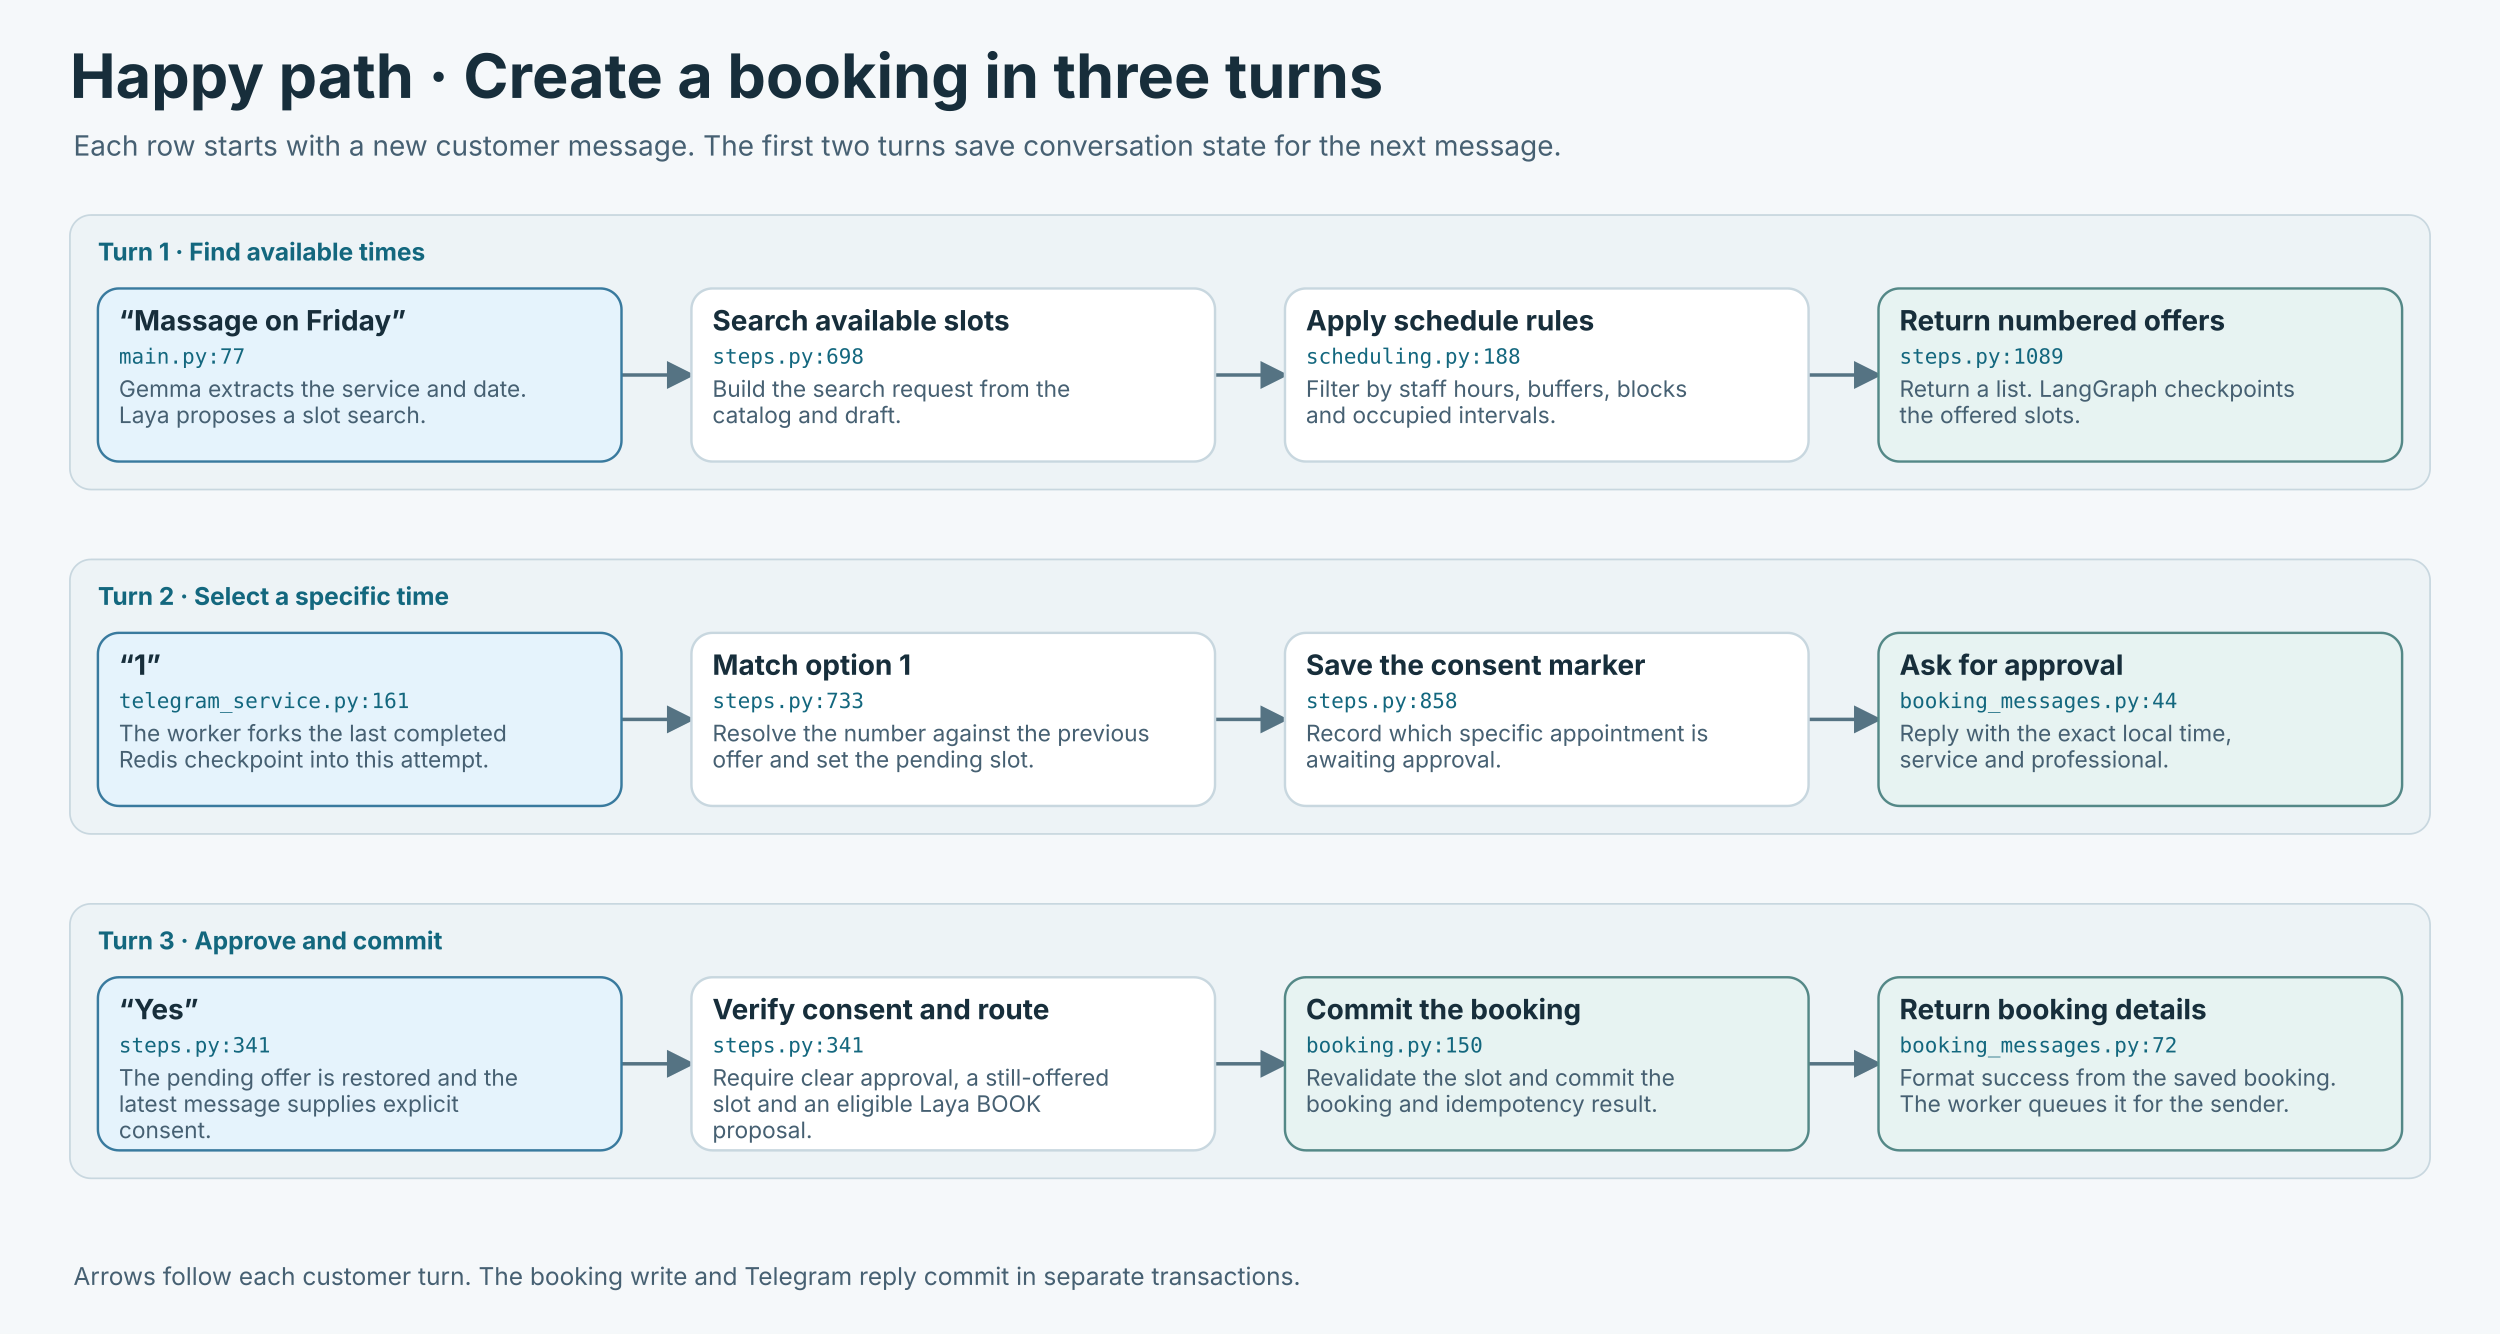
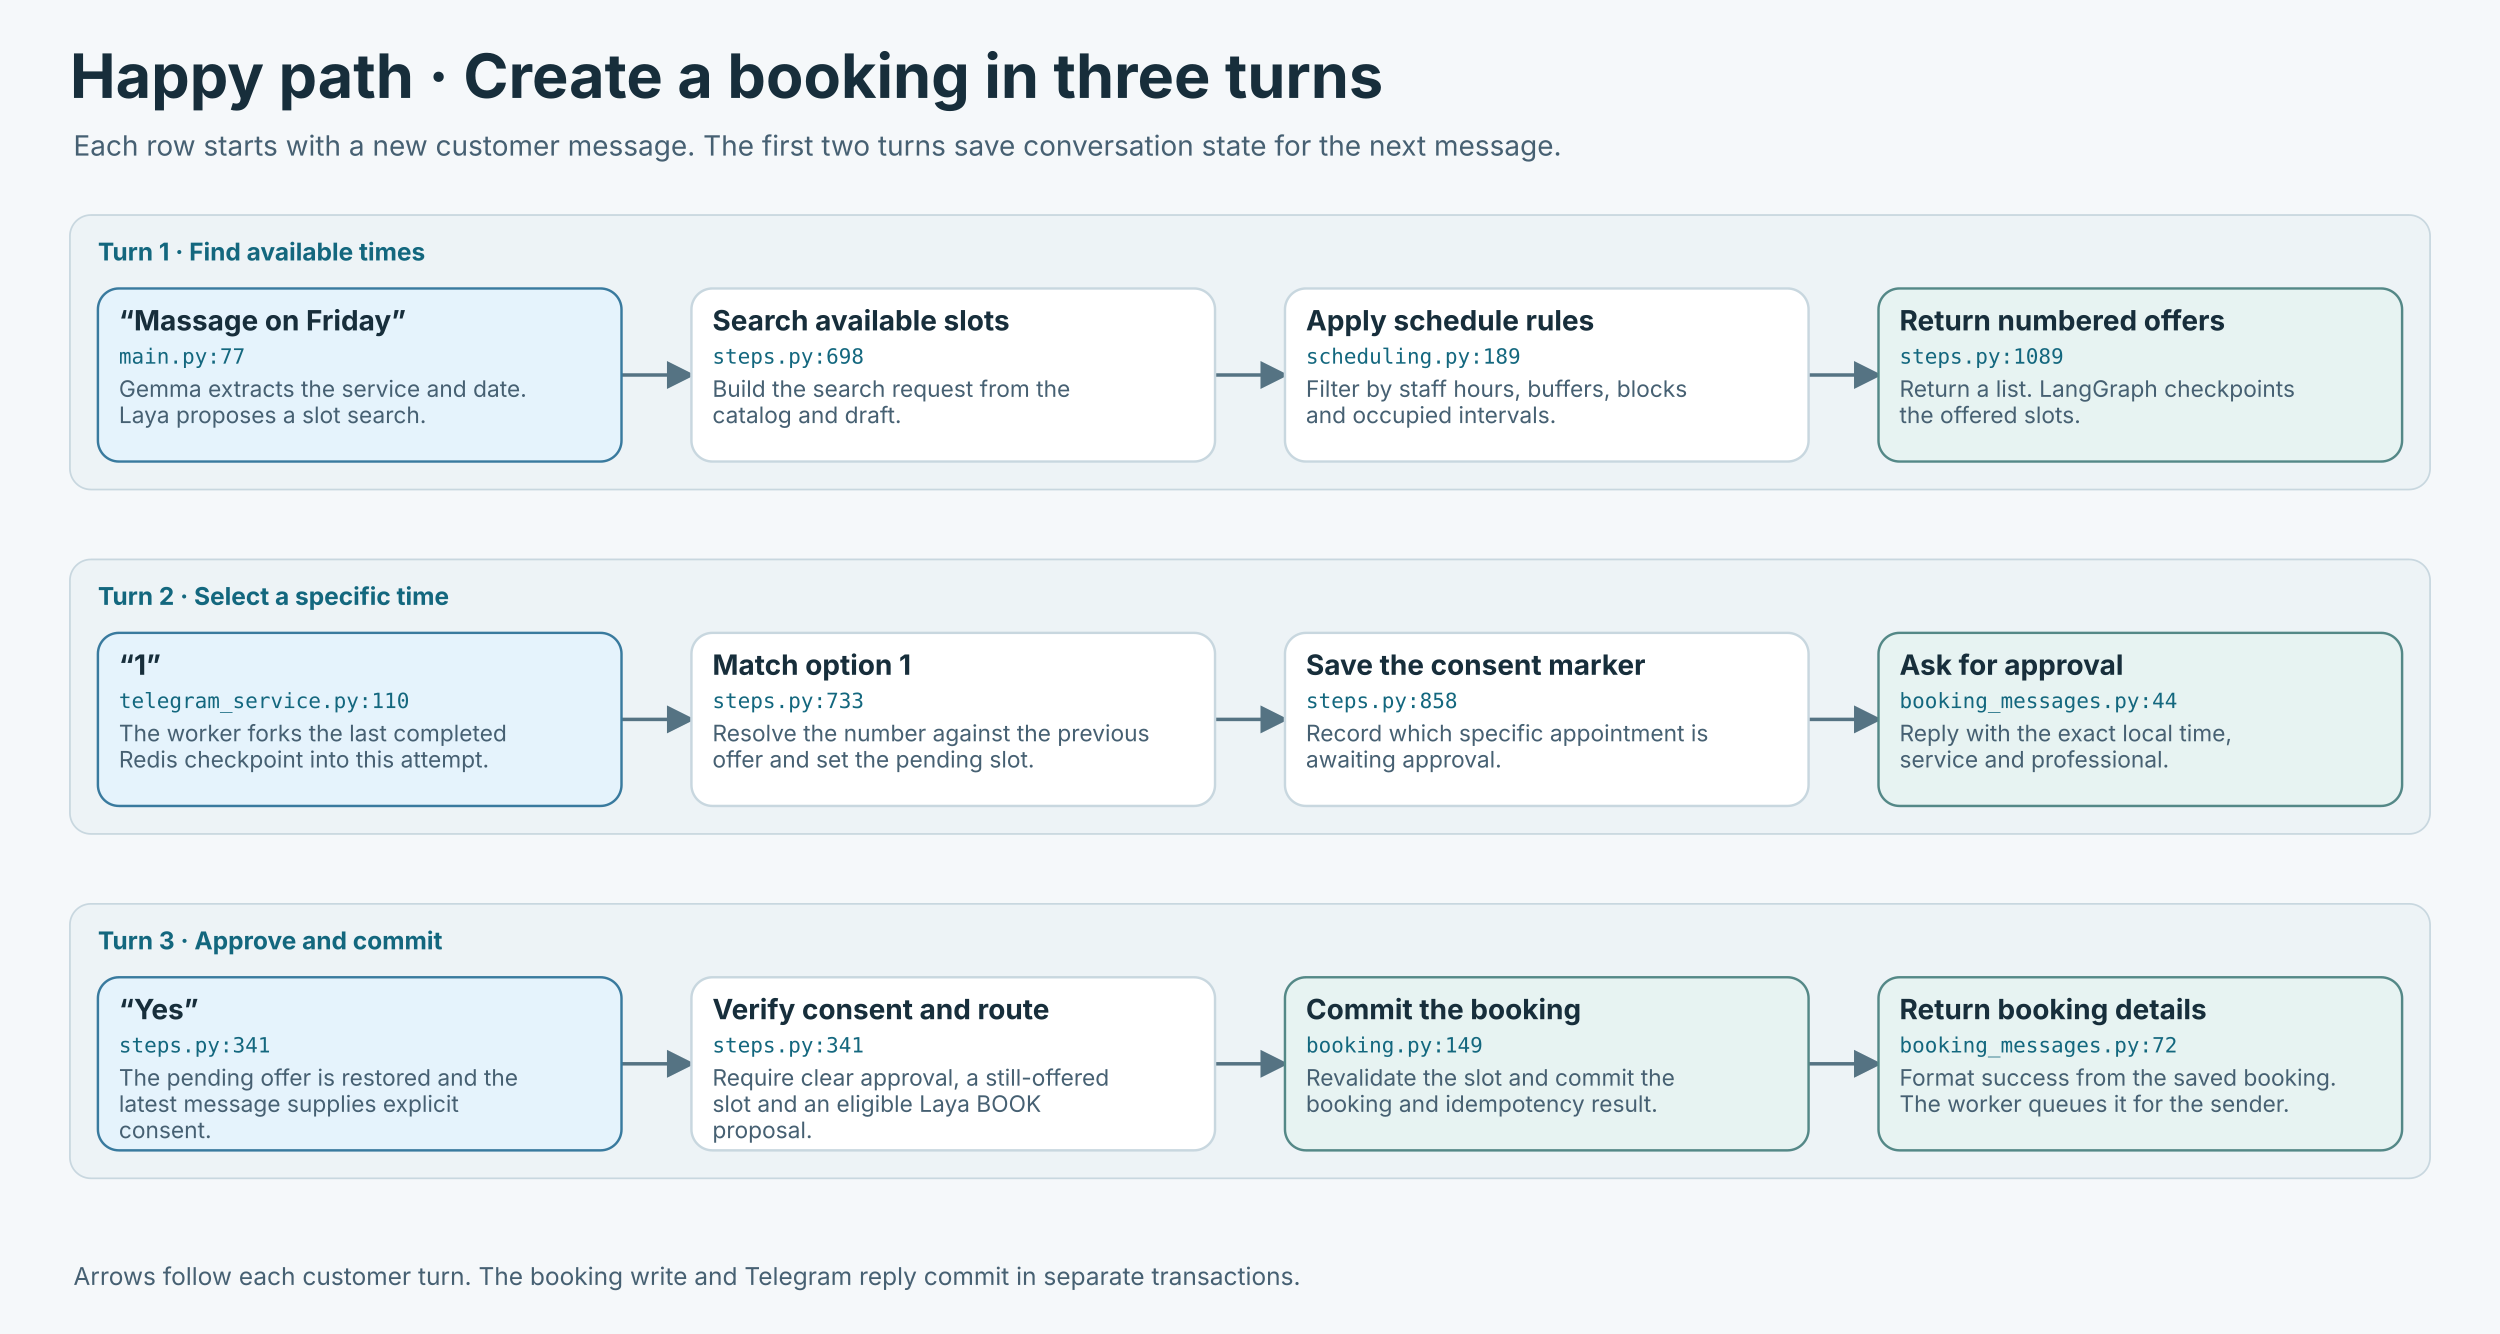
<svg xmlns="http://www.w3.org/2000/svg" viewBox="0 0 1430 763" width="1430" height="763" role="img" aria-label="Happy path · Create a booking in three turns">
  <rect x="0" y="0" width="1430" height="763" rx="0" fill="#f5f8fa" stroke="none" stroke-width="1" />
  <text x="40" y="56" fill="#172e3b" font-size="35" font-weight="700" font-family="system-ui, -apple-system, sans-serif">Happy path · Create a booking in three turns</text>
  <text x="42" y="89" fill="#466072" font-size="16" font-weight="400" font-family="system-ui, -apple-system, sans-serif">Each row starts with a new customer message. The first two turns save conversation state for the next message.</text>
  <defs>
    <marker id="arrow" markerWidth="8" markerHeight="8" refX="7" refY="4" orient="auto">
      <path d="M0 0L8 4L0 8Z" fill="#557383" />
    </marker>
  </defs>
  <rect x="40" y="123" width="1350" height="157" rx="12" fill="#edf3f6" stroke="#c8d7df" stroke-width="1" />
  <rect x="40" y="320" width="1350" height="157" rx="12" fill="#edf3f6" stroke="#c8d7df" stroke-width="1" />
  <rect x="40" y="517" width="1350" height="157" rx="12" fill="#edf3f6" stroke="#c8d7df" stroke-width="1" />
  <polyline points="355.5,214.5 395.5,214.5" stroke="#557383" stroke-width="2" fill="none" marker-end="url(#arrow)" data-from="request" data-to="search" data-kind="flow" />
  <polyline points="695.0,214.5 735.0,214.5" stroke="#557383" stroke-width="2" fill="none" marker-end="url(#arrow)" data-from="search" data-to="availability" data-kind="flow" />
  <polyline points="1034.5,214.5 1074.5,214.5" stroke="#557383" stroke-width="2" fill="none" marker-end="url(#arrow)" data-from="availability" data-to="offer" data-kind="flow" />
  <polyline points="355.5,411.5 395.5,411.5" stroke="#557383" stroke-width="2" fill="none" marker-end="url(#arrow)" data-from="choice" data-to="select" data-kind="flow" />
  <polyline points="695.0,411.5 735.0,411.5" stroke="#557383" stroke-width="2" fill="none" marker-end="url(#arrow)" data-from="select" data-to="prepare" data-kind="flow" />
  <polyline points="1034.5,411.5 1074.5,411.5" stroke="#557383" stroke-width="2" fill="none" marker-end="url(#arrow)" data-from="prepare" data-to="ask" data-kind="flow" />
  <polyline points="355.5,608.5 395.5,608.5" stroke="#557383" stroke-width="2" fill="none" marker-end="url(#arrow)" data-from="yes" data-to="gate" data-kind="flow" />
  <polyline points="695.0,608.5 735.0,608.5" stroke="#557383" stroke-width="2" fill="none" marker-end="url(#arrow)" data-from="gate" data-to="create" data-kind="flow" />
  <polyline points="1034.5,608.5 1074.5,608.5" stroke="#557383" stroke-width="2" fill="none" marker-end="url(#arrow)" data-from="create" data-to="done" data-kind="flow" />
  <rect x="55" y="131" width="239" height="25" rx="2" fill="#edf3f6" stroke="none" stroke-width="1" />
  <text x="56" y="149" fill="#13677e" font-size="14" font-weight="700" font-family="system-ui, -apple-system, sans-serif">Turn 1 · Find available times</text>
  <g id="request" data-source="app/main.py#telegram_webhook">
    <a href="../../app/main.py#L77">
      <rect x="56.0" y="165" width="299.5" height="99" rx="12" fill="#e5f3fc" stroke="#397a9e" stroke-width="1.4" />
      <text x="68.0" y="189" fill="#172e3b" font-size="16" font-weight="700" font-family="system-ui, -apple-system, sans-serif">“Massage on Friday”</text>
      <text x="68.0" y="208" fill="#13677e" font-size="12" font-weight="400" font-family="ui-monospace, Menlo, monospace">main.py:77</text>
      <text x="68.0" y="227" fill="#466072" font-size="13" font-weight="400" font-family="system-ui, -apple-system, sans-serif">Gemma extracts the service and date.</text>
      <text x="68.0" y="242" fill="#466072" font-size="13" font-weight="400" font-family="system-ui, -apple-system, sans-serif">Laya proposes a slot search.</text>
    </a>
  </g>
  <g id="search" data-source="app/graph/steps.py#search">
    <a href="../../app/graph/steps.py#L698">
      <rect x="395.5" y="165" width="299.5" height="99" rx="12" fill="#ffffff" stroke="#c8d7df" stroke-width="1.4" />
      <text x="407.5" y="189" fill="#172e3b" font-size="16" font-weight="700" font-family="system-ui, -apple-system, sans-serif">Search available slots</text>
      <text x="407.5" y="208" fill="#13677e" font-size="12" font-weight="400" font-family="ui-monospace, Menlo, monospace">steps.py:698</text>
      <text x="407.5" y="227" fill="#466072" font-size="13" font-weight="400" font-family="system-ui, -apple-system, sans-serif">Build the search request from the</text>
      <text x="407.5" y="242" fill="#466072" font-size="13" font-weight="400" font-family="system-ui, -apple-system, sans-serif">catalog and draft.</text>
    </a>
  </g>
  <g id="availability" data-source="app/scheduling.py#AvailabilityService.search">
-     <a href="../../app/scheduling.py#L188">
+     <a href="../../app/scheduling.py#L189">
      <rect x="735.0" y="165" width="299.5" height="99" rx="12" fill="#ffffff" stroke="#c8d7df" stroke-width="1.4" />
      <text x="747.0" y="189" fill="#172e3b" font-size="16" font-weight="700" font-family="system-ui, -apple-system, sans-serif">Apply schedule rules</text>
-       <text x="747.0" y="208" fill="#13677e" font-size="12" font-weight="400" font-family="ui-monospace, Menlo, monospace">scheduling.py:188</text>
+       <text x="747.0" y="208" fill="#13677e" font-size="12" font-weight="400" font-family="ui-monospace, Menlo, monospace">scheduling.py:189</text>
      <text x="747.0" y="227" fill="#466072" font-size="13" font-weight="400" font-family="system-ui, -apple-system, sans-serif">Filter by staff hours, buffers, blocks</text>
      <text x="747.0" y="242" fill="#466072" font-size="13" font-weight="400" font-family="system-ui, -apple-system, sans-serif">and occupied intervals.</text>
    </a>
  </g>
  <g id="offer" data-source="app/graph/steps.py#persist">
    <a href="../../app/graph/steps.py#L1089">
      <rect x="1074.5" y="165" width="299.5" height="99" rx="12" fill="#e7f3f2" stroke="#548887" stroke-width="1.4" />
      <text x="1086.5" y="189" fill="#172e3b" font-size="16" font-weight="700" font-family="system-ui, -apple-system, sans-serif">Return numbered offers</text>
      <text x="1086.5" y="208" fill="#13677e" font-size="12" font-weight="400" font-family="ui-monospace, Menlo, monospace">steps.py:1089</text>
      <text x="1086.5" y="227" fill="#466072" font-size="13" font-weight="400" font-family="system-ui, -apple-system, sans-serif">Return a list. LangGraph checkpoints</text>
      <text x="1086.5" y="242" fill="#466072" font-size="13" font-weight="400" font-family="system-ui, -apple-system, sans-serif">the offered slots.</text>
    </a>
  </g>
  <rect x="55" y="328" width="255" height="25" rx="2" fill="#edf3f6" stroke="none" stroke-width="1" />
  <text x="56" y="346" fill="#13677e" font-size="14" font-weight="700" font-family="system-ui, -apple-system, sans-serif">Turn 2 · Select a specific time</text>
  <g id="choice" data-source="app/telegram_service.py#_restore_turn_checkpoint">
-     <a href="../../app/telegram_service.py#L161">
+     <a href="../../app/telegram_service.py#L110">
      <rect x="56.0" y="362" width="299.5" height="99" rx="12" fill="#e5f3fc" stroke="#397a9e" stroke-width="1.4" />
      <text x="68.0" y="386" fill="#172e3b" font-size="16" font-weight="700" font-family="system-ui, -apple-system, sans-serif">“1”</text>
-       <text x="68.0" y="405" fill="#13677e" font-size="12" font-weight="400" font-family="ui-monospace, Menlo, monospace">telegram_service.py:161</text>
+       <text x="68.0" y="405" fill="#13677e" font-size="12" font-weight="400" font-family="ui-monospace, Menlo, monospace">telegram_service.py:110</text>
      <text x="68.0" y="424" fill="#466072" font-size="13" font-weight="400" font-family="system-ui, -apple-system, sans-serif">The worker forks the last completed</text>
      <text x="68.0" y="439" fill="#466072" font-size="13" font-weight="400" font-family="system-ui, -apple-system, sans-serif">Redis checkpoint into this attempt.</text>
    </a>
  </g>
  <g id="select" data-source="app/graph/steps.py#select">
    <a href="../../app/graph/steps.py#L733">
      <rect x="395.5" y="362" width="299.5" height="99" rx="12" fill="#ffffff" stroke="#c8d7df" stroke-width="1.4" />
      <text x="407.5" y="386" fill="#172e3b" font-size="16" font-weight="700" font-family="system-ui, -apple-system, sans-serif">Match option 1</text>
      <text x="407.5" y="405" fill="#13677e" font-size="12" font-weight="400" font-family="ui-monospace, Menlo, monospace">steps.py:733</text>
      <text x="407.5" y="424" fill="#466072" font-size="13" font-weight="400" font-family="system-ui, -apple-system, sans-serif">Resolve the number against the previous</text>
      <text x="407.5" y="439" fill="#466072" font-size="13" font-weight="400" font-family="system-ui, -apple-system, sans-serif">offer and set the pending slot.</text>
    </a>
  </g>
  <g id="prepare" data-source="app/graph/steps.py#_prepare_create">
    <a href="../../app/graph/steps.py#L858">
      <rect x="735.0" y="362" width="299.5" height="99" rx="12" fill="#ffffff" stroke="#c8d7df" stroke-width="1.4" />
      <text x="747.0" y="386" fill="#172e3b" font-size="16" font-weight="700" font-family="system-ui, -apple-system, sans-serif">Save the consent marker</text>
      <text x="747.0" y="405" fill="#13677e" font-size="12" font-weight="400" font-family="ui-monospace, Menlo, monospace">steps.py:858</text>
      <text x="747.0" y="424" fill="#466072" font-size="13" font-weight="400" font-family="system-ui, -apple-system, sans-serif">Record which specific appointment is</text>
      <text x="747.0" y="439" fill="#466072" font-size="13" font-weight="400" font-family="system-ui, -apple-system, sans-serif">awaiting approval.</text>
    </a>
  </g>
  <g id="ask" data-source="app/graph/booking_messages.py#booking_confirmation_question">
    <a href="../../app/graph/booking_messages.py#L44">
      <rect x="1074.5" y="362" width="299.5" height="99" rx="12" fill="#e7f3f2" stroke="#548887" stroke-width="1.4" />
      <text x="1086.5" y="386" fill="#172e3b" font-size="16" font-weight="700" font-family="system-ui, -apple-system, sans-serif">Ask for approval</text>
      <text x="1086.5" y="405" fill="#13677e" font-size="12" font-weight="400" font-family="ui-monospace, Menlo, monospace">booking_messages.py:44</text>
      <text x="1086.5" y="424" fill="#466072" font-size="13" font-weight="400" font-family="system-ui, -apple-system, sans-serif">Reply with the exact local time,</text>
      <text x="1086.5" y="439" fill="#466072" font-size="13" font-weight="400" font-family="system-ui, -apple-system, sans-serif">service and professional.</text>
    </a>
  </g>
  <rect x="55" y="525" width="223" height="25" rx="2" fill="#edf3f6" stroke="none" stroke-width="1" />
  <text x="56" y="543" fill="#13677e" font-size="14" font-weight="700" font-family="system-ui, -apple-system, sans-serif">Turn 3 · Approve and commit</text>
  <g id="yes" data-source="app/graph/steps.py#_route_booking_consent">
    <a href="../../app/graph/steps.py#L341">
      <rect x="56.0" y="559" width="299.5" height="99" rx="12" fill="#e5f3fc" stroke="#397a9e" stroke-width="1.4" />
      <text x="68.0" y="583" fill="#172e3b" font-size="16" font-weight="700" font-family="system-ui, -apple-system, sans-serif">“Yes”</text>
      <text x="68.0" y="602" fill="#13677e" font-size="12" font-weight="400" font-family="ui-monospace, Menlo, monospace">steps.py:341</text>
      <text x="68.0" y="621" fill="#466072" font-size="13" font-weight="400" font-family="system-ui, -apple-system, sans-serif">The pending offer is restored and the</text>
      <text x="68.0" y="636" fill="#466072" font-size="13" font-weight="400" font-family="system-ui, -apple-system, sans-serif">latest message supplies explicit</text>
      <text x="68.0" y="651" fill="#466072" font-size="13" font-weight="400" font-family="system-ui, -apple-system, sans-serif">consent.</text>
    </a>
  </g>
  <g id="gate" data-source="app/graph/steps.py#_route_booking_consent">
    <a href="../../app/graph/steps.py#L341">
      <rect x="395.5" y="559" width="299.5" height="99" rx="12" fill="#ffffff" stroke="#c8d7df" stroke-width="1.4" />
      <text x="407.5" y="583" fill="#172e3b" font-size="16" font-weight="700" font-family="system-ui, -apple-system, sans-serif">Verify consent and route</text>
      <text x="407.5" y="602" fill="#13677e" font-size="12" font-weight="400" font-family="ui-monospace, Menlo, monospace">steps.py:341</text>
      <text x="407.5" y="621" fill="#466072" font-size="13" font-weight="400" font-family="system-ui, -apple-system, sans-serif">Require clear approval, a still-offered</text>
      <text x="407.5" y="636" fill="#466072" font-size="13" font-weight="400" font-family="system-ui, -apple-system, sans-serif">slot and an eligible Laya BOOK</text>
      <text x="407.5" y="651" fill="#466072" font-size="13" font-weight="400" font-family="system-ui, -apple-system, sans-serif">proposal.</text>
    </a>
  </g>
  <g id="create" data-source="app/booking.py#BookingService.create">
-     <a href="../../app/booking.py#L150">
+     <a href="../../app/booking.py#L149">
      <rect x="735.0" y="559" width="299.5" height="99" rx="12" fill="#e7f3f2" stroke="#548887" stroke-width="1.4" />
      <text x="747.0" y="583" fill="#172e3b" font-size="16" font-weight="700" font-family="system-ui, -apple-system, sans-serif">Commit the booking</text>
-       <text x="747.0" y="602" fill="#13677e" font-size="12" font-weight="400" font-family="ui-monospace, Menlo, monospace">booking.py:150</text>
+       <text x="747.0" y="602" fill="#13677e" font-size="12" font-weight="400" font-family="ui-monospace, Menlo, monospace">booking.py:149</text>
      <text x="747.0" y="621" fill="#466072" font-size="13" font-weight="400" font-family="system-ui, -apple-system, sans-serif">Revalidate the slot and commit the</text>
      <text x="747.0" y="636" fill="#466072" font-size="13" font-weight="400" font-family="system-ui, -apple-system, sans-serif">booking and idempotency result.</text>
    </a>
  </g>
  <g id="done" data-source="app/graph/booking_messages.py#booking_created_reply">
    <a href="../../app/graph/booking_messages.py#L72">
      <rect x="1074.5" y="559" width="299.5" height="99" rx="12" fill="#e7f3f2" stroke="#548887" stroke-width="1.4" />
      <text x="1086.5" y="583" fill="#172e3b" font-size="16" font-weight="700" font-family="system-ui, -apple-system, sans-serif">Return booking details</text>
      <text x="1086.5" y="602" fill="#13677e" font-size="12" font-weight="400" font-family="ui-monospace, Menlo, monospace">booking_messages.py:72</text>
      <text x="1086.5" y="621" fill="#466072" font-size="13" font-weight="400" font-family="system-ui, -apple-system, sans-serif">Format success from the saved booking.</text>
      <text x="1086.5" y="636" fill="#466072" font-size="13" font-weight="400" font-family="system-ui, -apple-system, sans-serif">The worker queues it for the sender.</text>
    </a>
  </g>
  <text x="42" y="735" fill="#466072" font-size="14" font-weight="400" font-family="system-ui, -apple-system, sans-serif">Arrows follow each customer turn. The booking write and Telegram reply commit in separate transactions.</text>
</svg>
